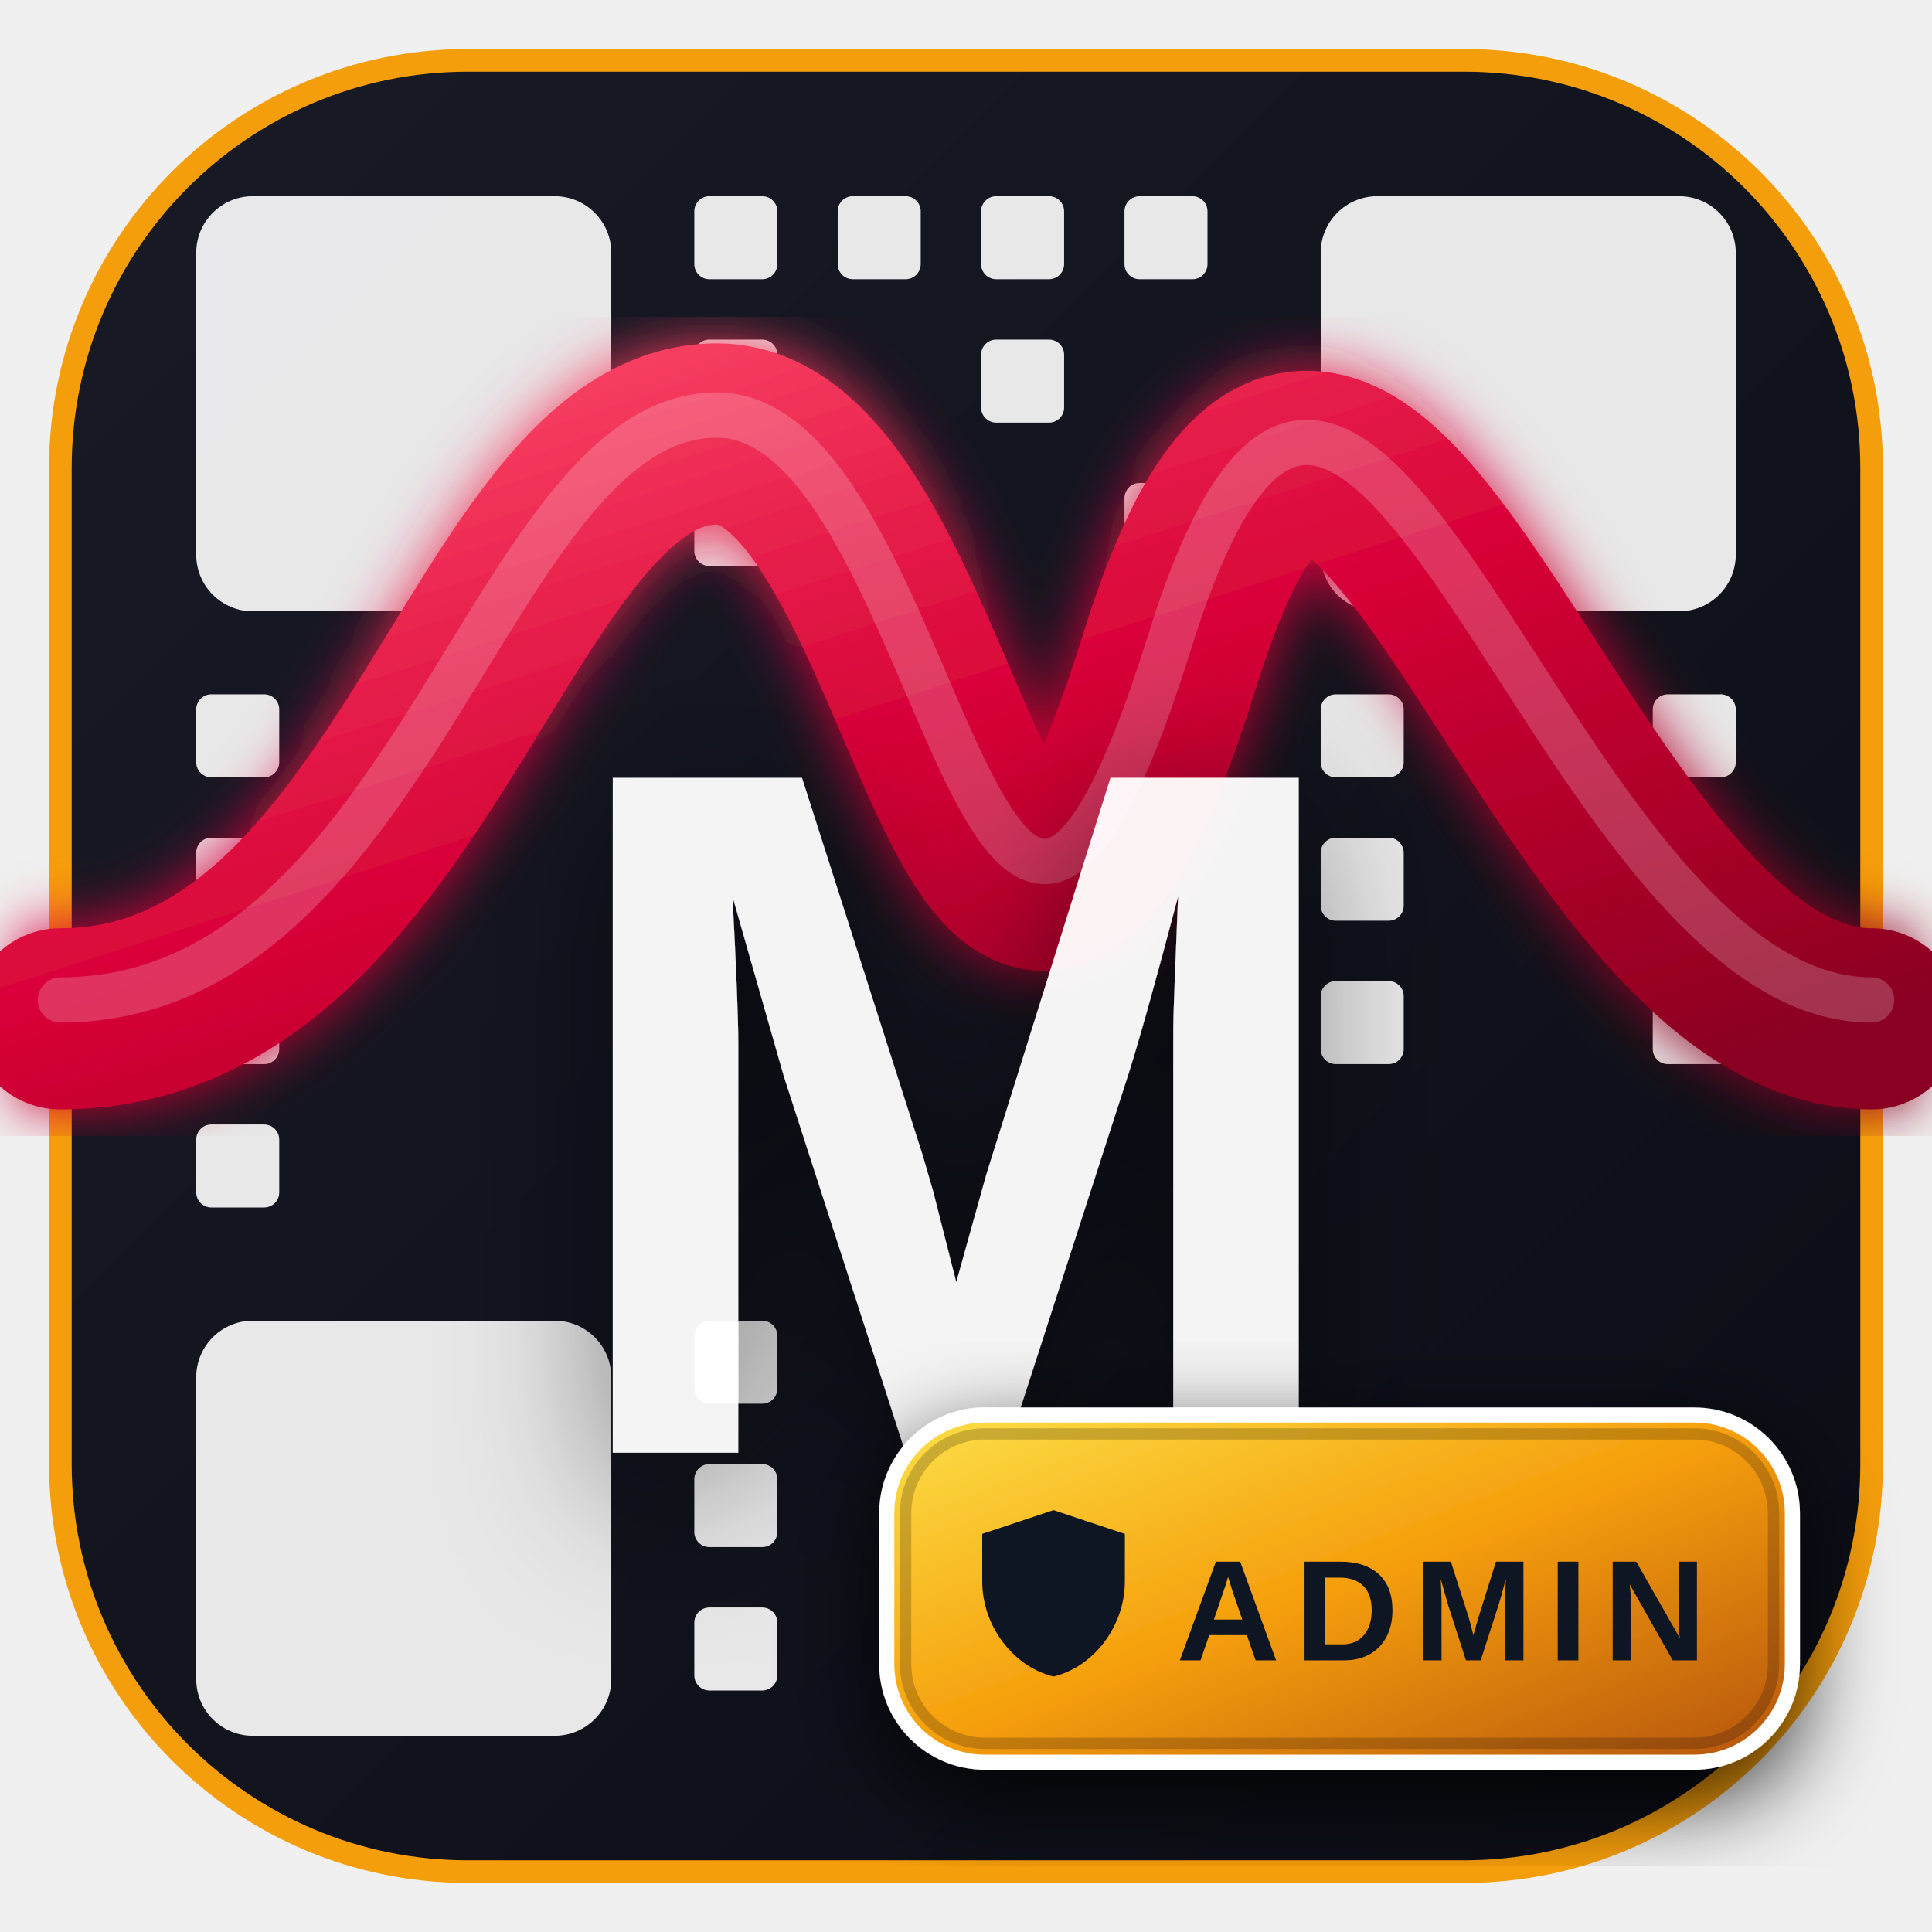
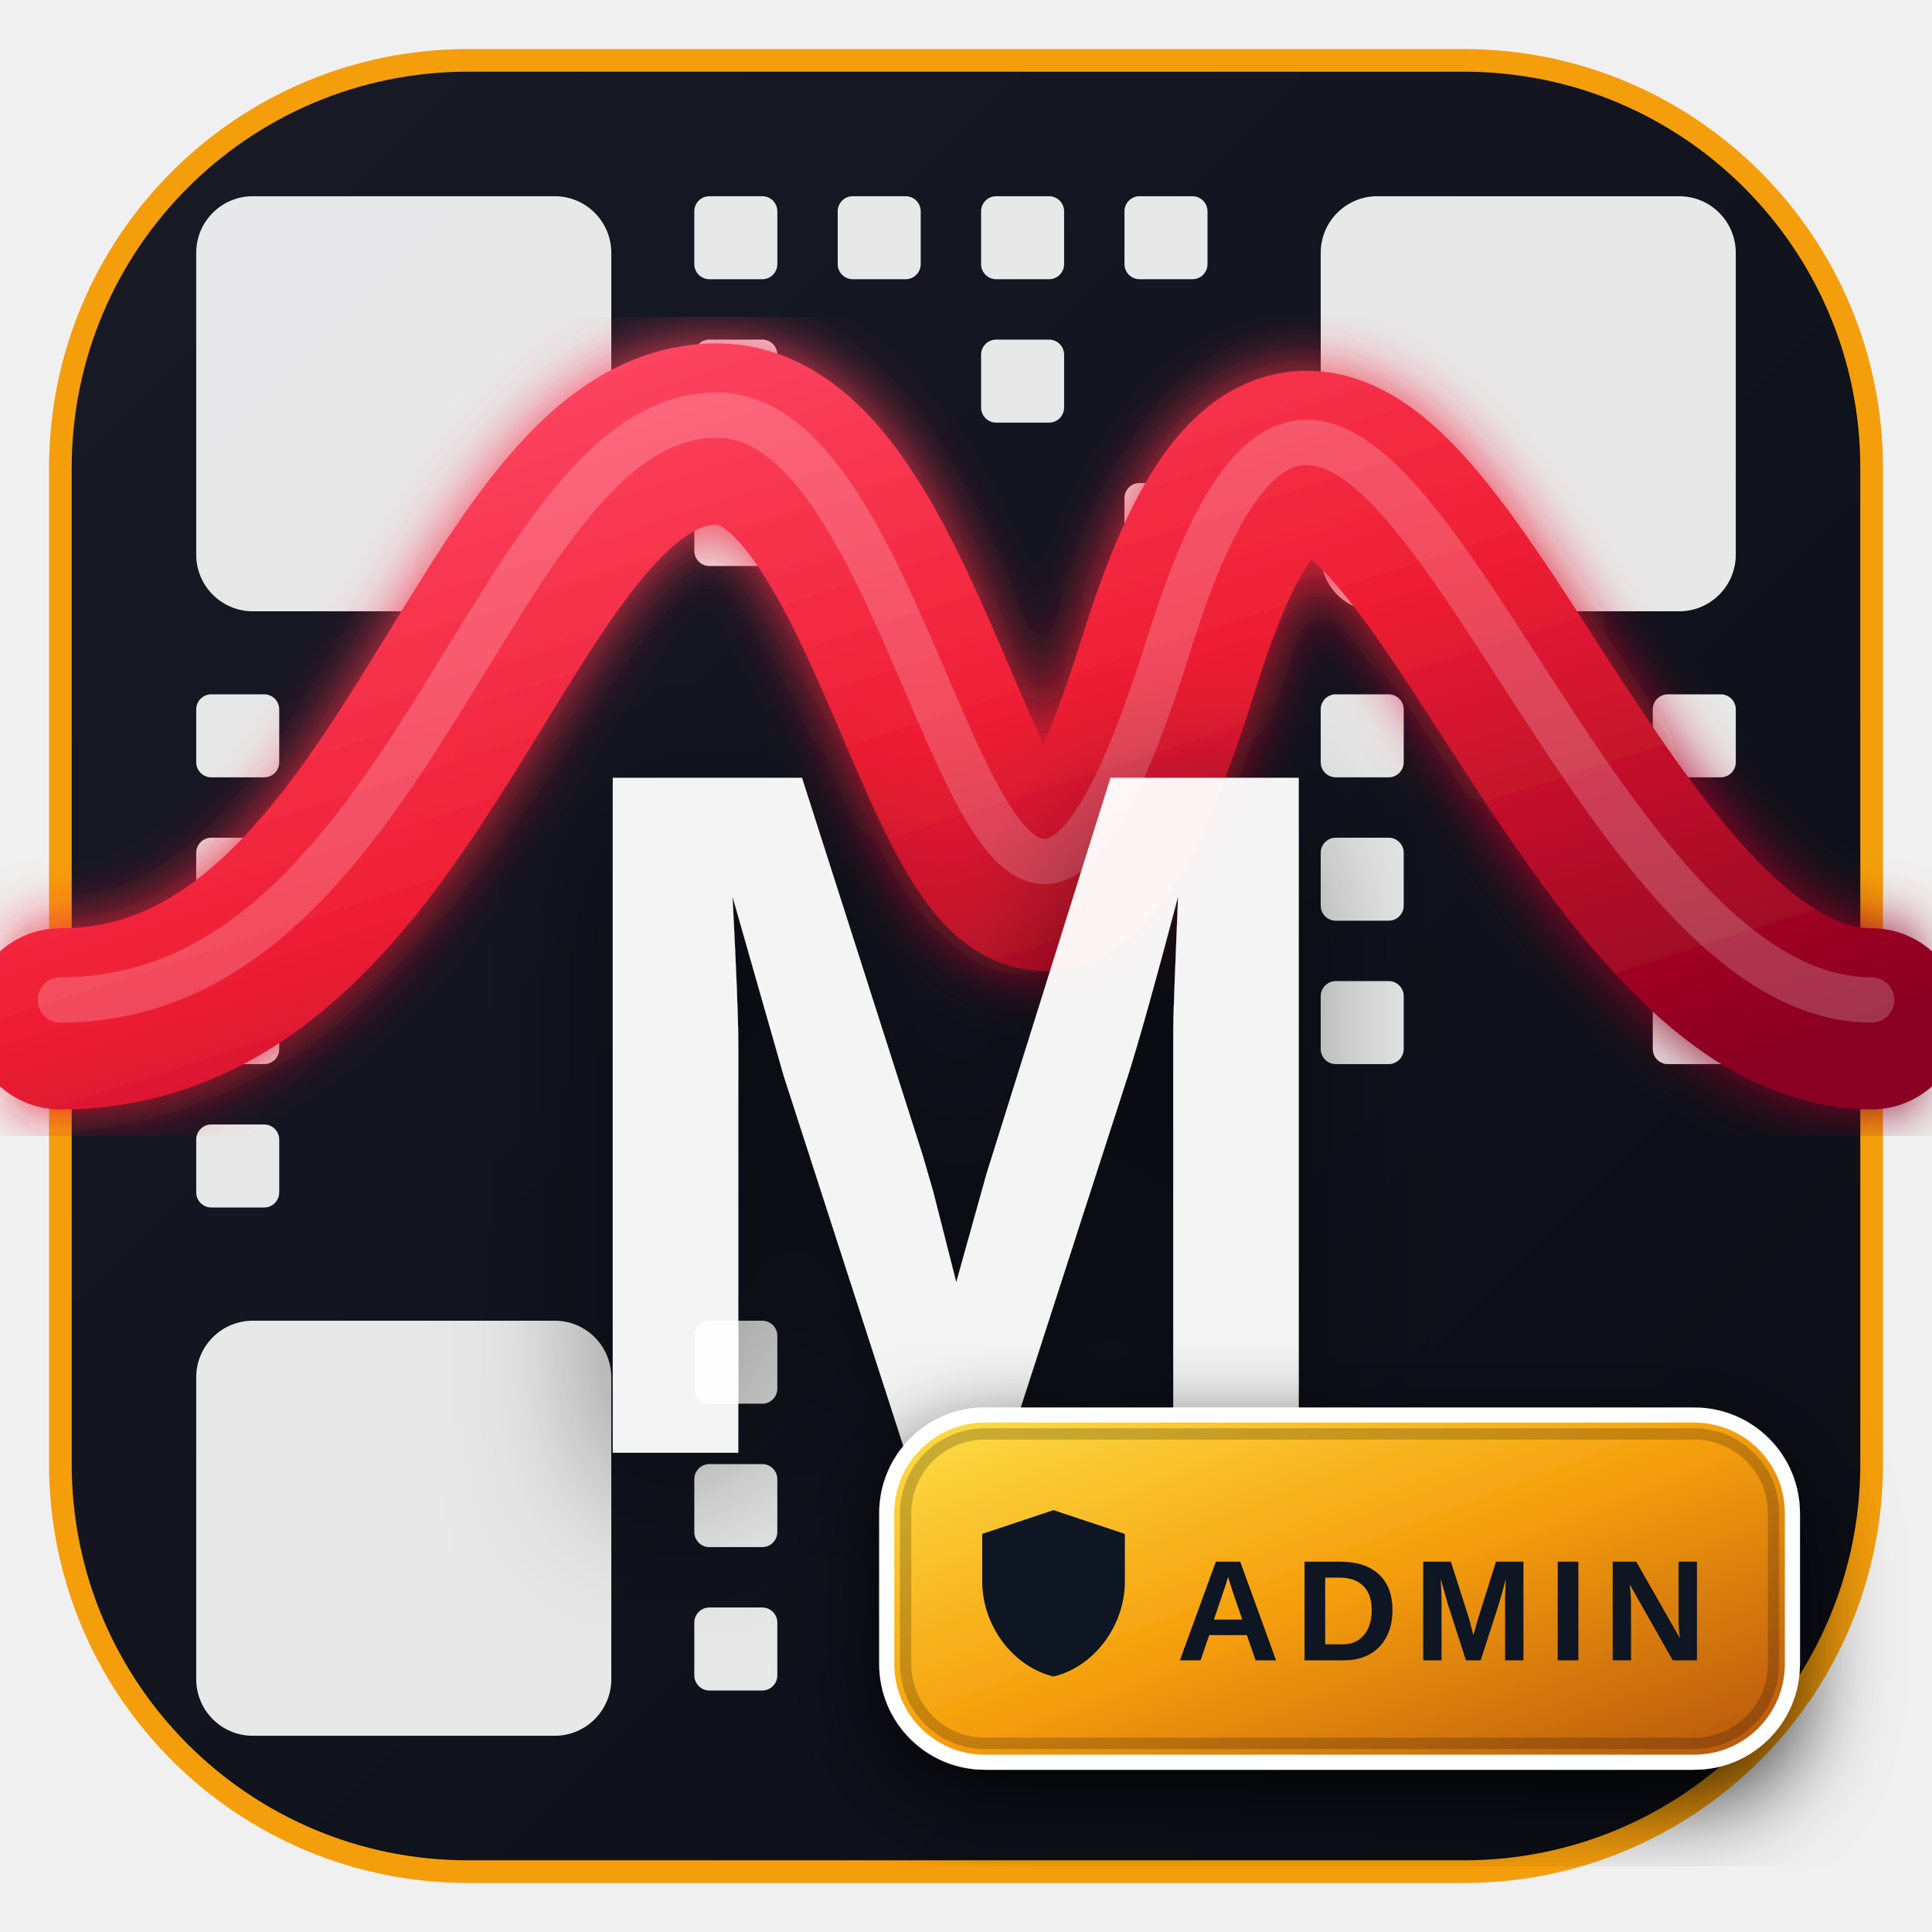
<svg xmlns="http://www.w3.org/2000/svg" viewBox="0 0 512 512" width="512" height="512" fill="none">
  <defs>
    <linearGradient id="app-bg" x1="0%" y1="0%" x2="100%" y2="100%">
      <stop offset="0%" stop-color="#181A26" />
      <stop offset="100%" stop-color="#0B0D15" />
    </linearGradient>
    <linearGradient id="ribbon-grad" x1="0%" y1="0%" x2="100%" y2="100%">
      <stop offset="0%" stop-color="#FF4D6A" />
-       <stop offset="50%" stop-color="#D60036" />
+       <stop offset="50%" stop-color="#EF1E34" />
      <stop offset="100%" stop-color="#8A0020" />
    </linearGradient>
    <filter id="ribbon-glow" x="-20%" y="-20%" width="140%" height="140%">
      <feGaussianBlur stdDeviation="8" result="blur" />
      <feComposite in="SourceGraphic" in2="blur" operator="over" />
    </filter>
    <linearGradient id="gold-badge-grad" x1="0%" y1="0%" x2="100%" y2="100%">
      <stop offset="0%" stop-color="#FDE047" />
      <stop offset="50%" stop-color="#F59E0B" />
      <stop offset="100%" stop-color="#B45309" />
    </linearGradient>
    <filter id="badge-shadow" x="-30%" y="-30%" width="160%" height="160%">
      <feDropShadow dx="0" dy="8" stdDeviation="12" flood-color="#000000" flood-opacity="0.8" />
    </filter>
  </defs>
  <rect x="16" y="16" width="480" height="480" rx="108" fill="url(#app-bg)" stroke="#F59E0B" stroke-width="6" />
  <g fill="#FFFFFF" opacity="0.9">
    <rect x="52" y="52" width="110" height="110" rx="15" />
    <rect x="68" y="68" width="78" height="78" rx="8" fill="none" stroke="#FFFFFF" stroke-width="11" />
    <rect x="88" y="88" width="38" height="38" rx="4" />
    <rect x="350" y="52" width="110" height="110" rx="15" />
    <rect x="366" y="68" width="78" height="78" rx="8" fill="none" stroke="#FFFFFF" stroke-width="11" />
    <rect x="386" y="88" width="38" height="38" rx="4" />
    <rect x="52" y="350" width="110" height="110" rx="15" />
    <rect x="68" y="366" width="78" height="78" rx="8" fill="none" stroke="#FFFFFF" stroke-width="11" />
    <rect x="88" y="386" width="38" height="38" rx="4" />
    <rect x="184" y="52" width="22" height="22" rx="4" />
    <rect x="222" y="52" width="22" height="22" rx="4" />
    <rect x="260" y="52" width="22" height="22" rx="4" />
    <rect x="298" y="52" width="22" height="22" rx="4" />
    <rect x="184" y="90" width="22" height="22" rx="4" />
    <rect x="260" y="90" width="22" height="22" rx="4" />
    <rect x="184" y="128" width="22" height="22" rx="4" />
    <rect x="222" y="128" width="22" height="22" rx="4" />
    <rect x="298" y="128" width="22" height="22" rx="4" />
    <rect x="52" y="184" width="22" height="22" rx="4" />
    <rect x="52" y="222" width="22" height="22" rx="4" />
    <rect x="52" y="260" width="22" height="22" rx="4" />
    <rect x="52" y="298" width="22" height="22" rx="4" />
    <rect x="350" y="184" width="22" height="22" rx="4" />
    <rect x="350" y="222" width="22" height="22" rx="4" />
    <rect x="350" y="260" width="22" height="22" rx="4" />
    <rect x="438" y="184" width="22" height="22" rx="4" />
    <rect x="438" y="222" width="22" height="22" rx="4" />
    <rect x="438" y="260" width="22" height="22" rx="4" />
    <rect x="184" y="350" width="22" height="22" rx="4" />
    <rect x="184" y="388" width="22" height="22" rx="4" />
    <rect x="184" y="426" width="22" height="22" rx="4" />
  </g>
  <path d="M 16,270             C 110,270 130,115 190,115             C 250,115 260,335 310,175             C 360,15 410,270 496,270" stroke="url(#ribbon-grad)" stroke-width="48" stroke-linecap="round" stroke-linejoin="round" fill="none" filter="url(#ribbon-glow)" />
  <path d="M 16,270             C 110,270 130,115 190,115             C 250,115 260,335 310,175             C 360,15 410,270 496,270" stroke="rgba(255,255,255,0.2)" stroke-width="12" stroke-linecap="round" stroke-linejoin="round" fill="none" transform="translate(0, -5)" />
  <text x="145" y="385" font-family="'Outfit', Arial, sans-serif" font-weight="900" font-size="260" fill="#FFFFFF" opacity="0.95" style="filter: drop-shadow(0px 10px 20px rgba(0,0,0,0.5))">M</text>
  <g filter="url(#badge-shadow)">
    <rect x="235" y="375" width="240" height="92" rx="26" fill="url(#gold-badge-grad)" stroke="#FFFFFF" stroke-width="4" />
    <rect x="240" y="380" width="230" height="82" rx="21" fill="none" stroke="rgba(0,0,0,0.2)" stroke-width="3" />
    <g transform="translate(254, 396) scale(2.1)" fill="#0F1221">
      <path d="M12 2L3 5v6c0 5.55 3.84 10.74 9 12 5.16-1.26 9-6.45 9-12V5l-9-3z" />
    </g>
    <text x="382" y="440" text-anchor="middle" font-family="'Outfit', Arial, sans-serif" font-weight="900" font-size="38" fill="#0F1221" letter-spacing="4">ADMIN</text>
  </g>
</svg>
